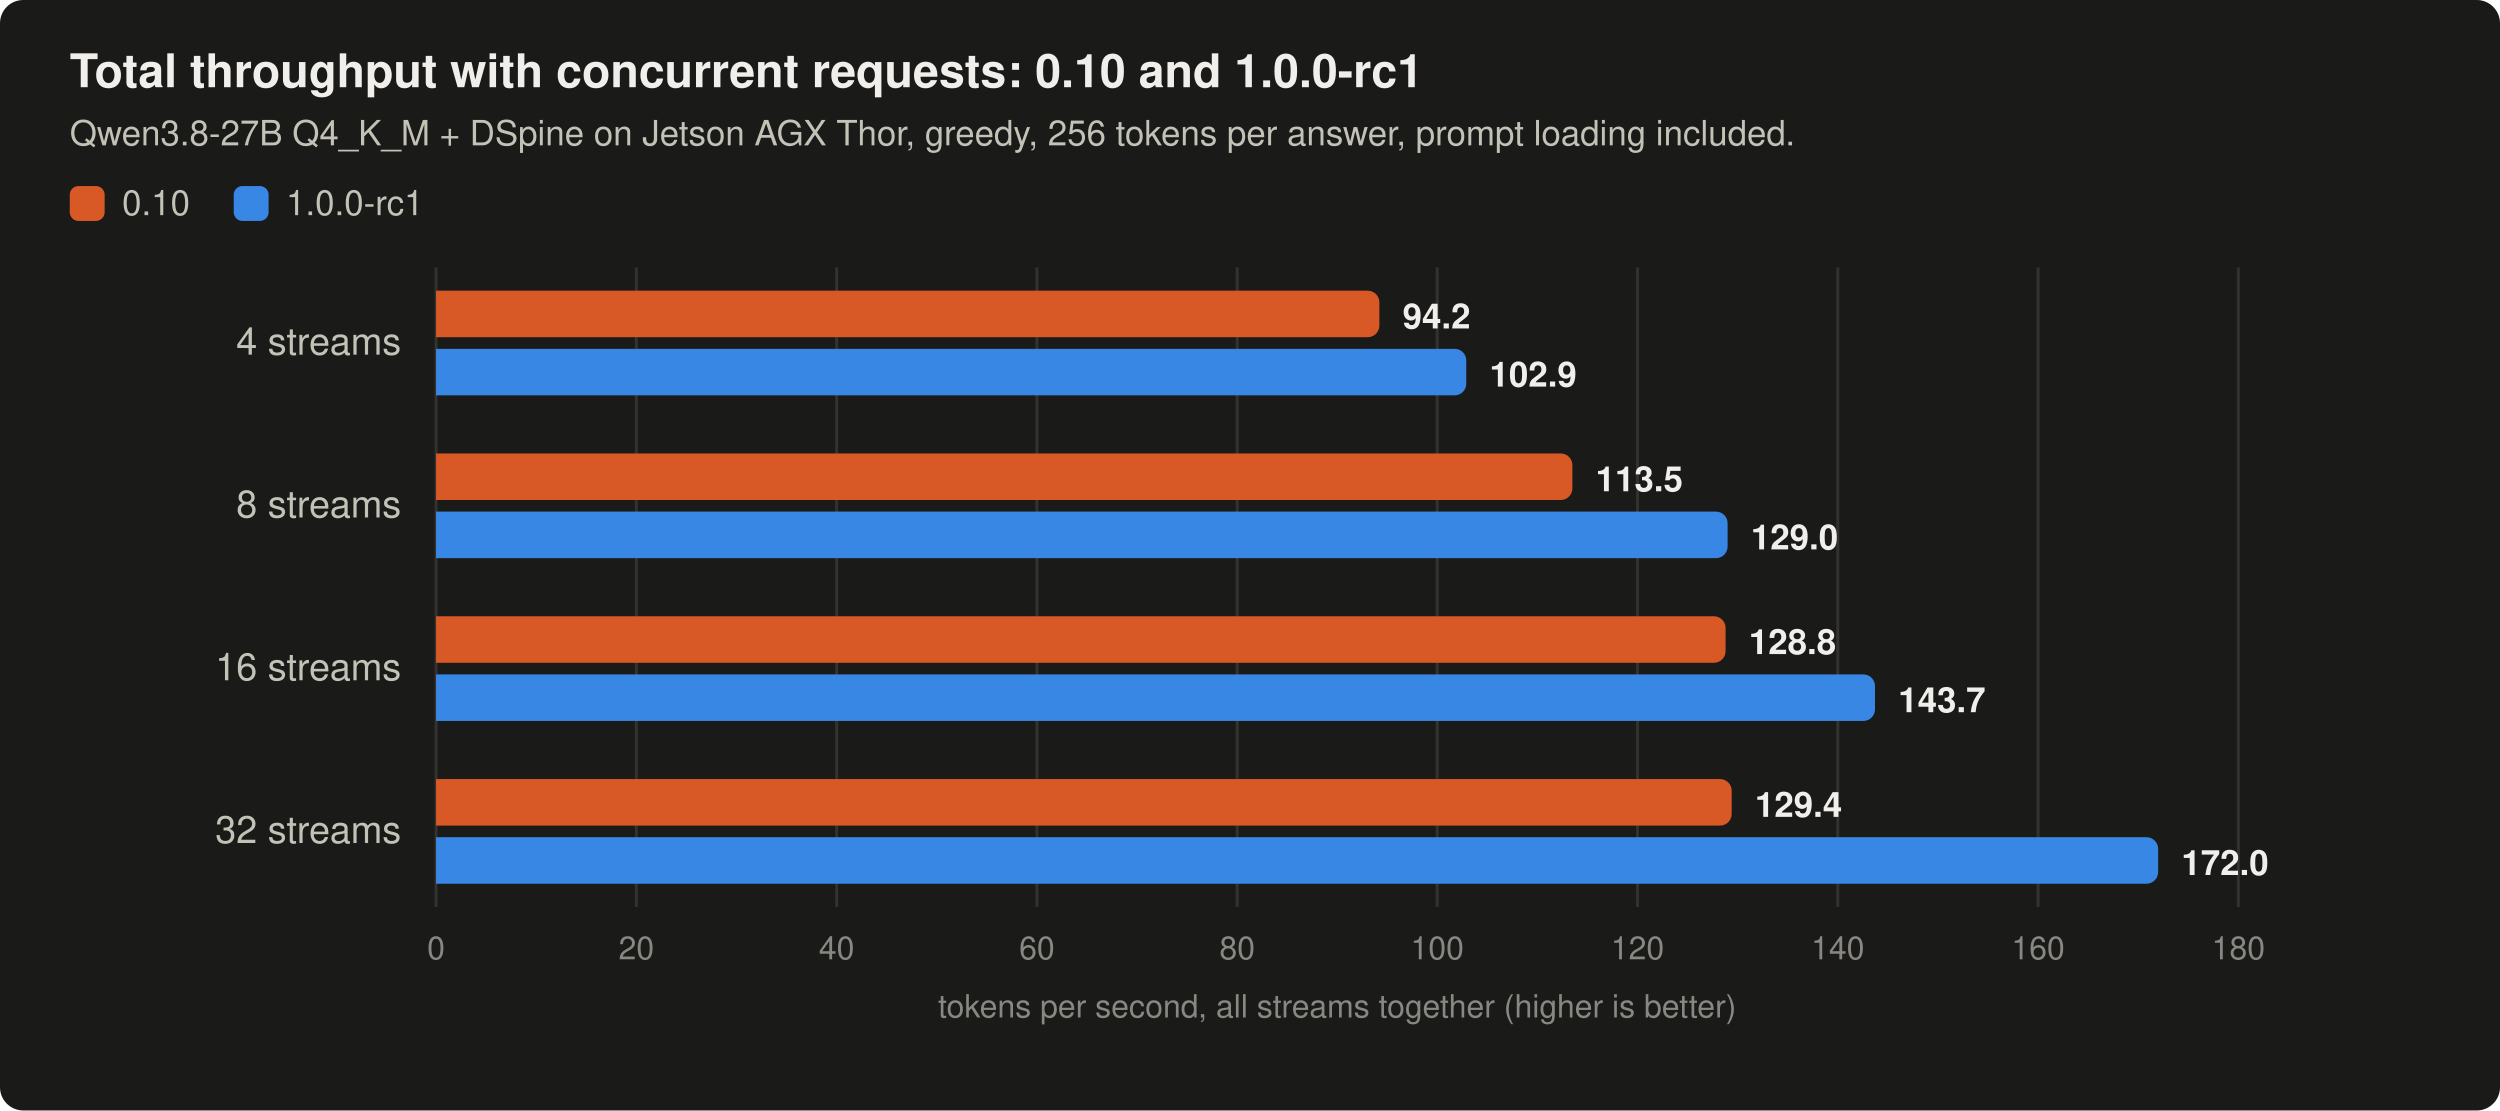
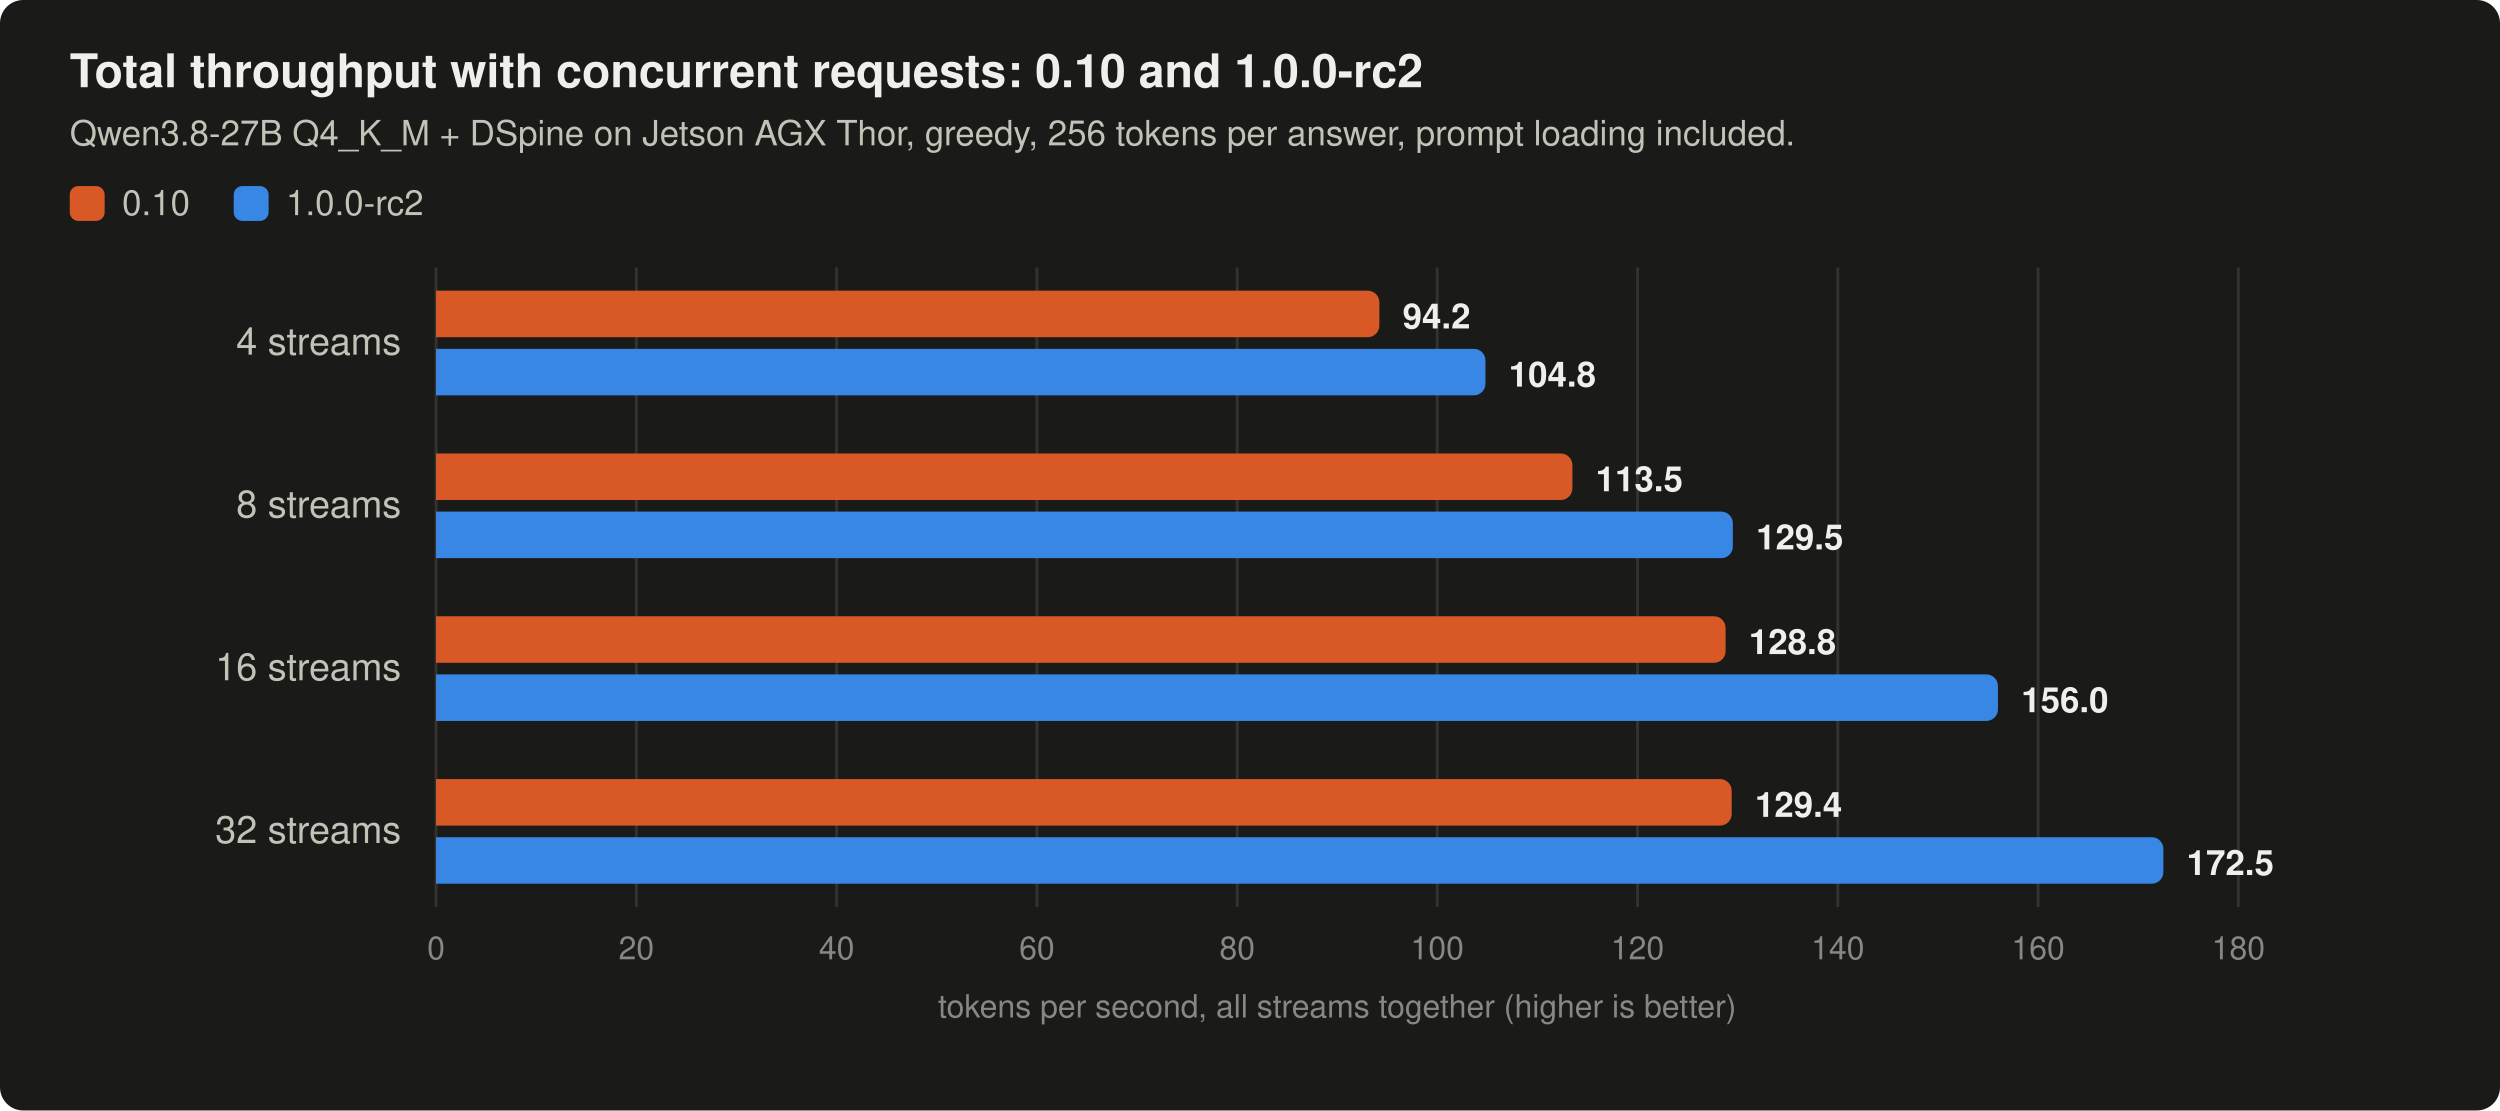
- <svg xmlns="http://www.w3.org/2000/svg" viewBox="0 0 860 382" width="860" height="382" font-family="-apple-system, BlinkMacSystemFont, 'Segoe UI', Helvetica, Arial, sans-serif" role="img" aria-label="Total throughput with concurrent requests: 0.10 and 1.0.0-rc1">
+ <svg xmlns="http://www.w3.org/2000/svg" viewBox="0 0 860 382" width="860" height="382" font-family="-apple-system, BlinkMacSystemFont, 'Segoe UI', Helvetica, Arial, sans-serif" role="img" aria-label="Total throughput with concurrent requests: 0.10 and 1.0.0-rc2">
  <rect width="860" height="382" rx="8" fill="#1a1a19" />
-   <text x="24.0" y="30.0" fill="#f0efec" font-size="16" text-anchor="start" font-weight="600">Total throughput with concurrent requests: 0.10 and 1.0.0-rc1</text>
+   <text x="24.0" y="30.0" fill="#f0efec" font-size="16" text-anchor="start" font-weight="600">Total throughput with concurrent requests: 0.10 and 1.0.0-rc2</text>
  <text x="24.0" y="50.0" fill="#c3c2b7" font-size="12" text-anchor="start" font-weight="400">Qwen3.8-27B Q4_K_M + DSpine on Jetson AGX Thor, greedy, 256 tokens per answer, prompt loading included.</text>
  <rect x="24" y="64" width="12" height="12" rx="3" fill="#d95926" />
  <text x="42.0" y="74.0" fill="#c3c2b7" font-size="12" text-anchor="start" font-weight="400">0.10</text>
  <rect x="80.4" y="64" width="12" height="12" rx="3" fill="#3987e5" />
-   <text x="98.4" y="74.0" fill="#c3c2b7" font-size="12" text-anchor="start" font-weight="400">1.0.0-rc1</text>
+   <text x="98.4" y="74.0" fill="#c3c2b7" font-size="12" text-anchor="start" font-weight="400">1.0.0-rc2</text>
  <line x1="150.0" y1="92" x2="150.0" y2="312" stroke="#33322f" stroke-width="1" />
  <text x="150.0" y="330.0" fill="#898781" font-size="11" text-anchor="middle" font-weight="400">0</text>
  <line x1="218.9" y1="92" x2="218.9" y2="312" stroke="#33322f" stroke-width="1" />
  <text x="218.9" y="330.0" fill="#898781" font-size="11" text-anchor="middle" font-weight="400">20</text>
  <line x1="287.8" y1="92" x2="287.8" y2="312" stroke="#33322f" stroke-width="1" />
  <text x="287.8" y="330.0" fill="#898781" font-size="11" text-anchor="middle" font-weight="400">40</text>
  <line x1="356.7" y1="92" x2="356.7" y2="312" stroke="#33322f" stroke-width="1" />
  <text x="356.7" y="330.0" fill="#898781" font-size="11" text-anchor="middle" font-weight="400">60</text>
  <line x1="425.6" y1="92" x2="425.6" y2="312" stroke="#33322f" stroke-width="1" />
  <text x="425.6" y="330.0" fill="#898781" font-size="11" text-anchor="middle" font-weight="400">80</text>
  <line x1="494.4" y1="92" x2="494.4" y2="312" stroke="#33322f" stroke-width="1" />
  <text x="494.4" y="330.0" fill="#898781" font-size="11" text-anchor="middle" font-weight="400">100</text>
  <line x1="563.3" y1="92" x2="563.3" y2="312" stroke="#33322f" stroke-width="1" />
  <text x="563.3" y="330.0" fill="#898781" font-size="11" text-anchor="middle" font-weight="400">120</text>
  <line x1="632.2" y1="92" x2="632.2" y2="312" stroke="#33322f" stroke-width="1" />
  <text x="632.2" y="330.0" fill="#898781" font-size="11" text-anchor="middle" font-weight="400">140</text>
  <line x1="701.1" y1="92" x2="701.1" y2="312" stroke="#33322f" stroke-width="1" />
  <text x="701.1" y="330.0" fill="#898781" font-size="11" text-anchor="middle" font-weight="400">160</text>
  <line x1="770.0" y1="92" x2="770.0" y2="312" stroke="#33322f" stroke-width="1" />
  <text x="770.0" y="330.0" fill="#898781" font-size="11" text-anchor="middle" font-weight="400">180</text>
  <text x="460.0" y="350.0" fill="#898781" font-size="11" text-anchor="middle" font-weight="400">tokens per second, all streams together (higher is better)</text>
  <text x="138.0" y="122.0" fill="#c3c2b7" font-size="13" text-anchor="end" font-weight="400">4 streams</text>
  <path d="M150.0,100.0 h320.5 a4,4 0 0 1 4,4 v8.0 a4,4 0 0 1 -4,4 h-320.5 z" fill="#d95926" />
  <text x="482.5" y="113.0" fill="#f0efec" font-size="12" text-anchor="start" font-weight="600">94.2</text>
-   <path d="M150.0,120.0 h350.4 a4,4 0 0 1 4,4 v8.0 a4,4 0 0 1 -4,4 h-350.4 z" fill="#3987e5" />
-   <text x="512.4" y="133.0" fill="#f0efec" font-size="12" text-anchor="start" font-weight="600">102.9</text>
+   <path d="M150.0,120.0 h357.0 a4,4 0 0 1 4,4 v8.0 a4,4 0 0 1 -4,4 h-357.0 z" fill="#3987e5" />
+   <text x="519.0" y="133.0" fill="#f0efec" font-size="12" text-anchor="start" font-weight="600">104.8</text>
  <text x="138.0" y="178.0" fill="#c3c2b7" font-size="13" text-anchor="end" font-weight="400">8 streams</text>
  <path d="M150.0,156.0 h386.9 a4,4 0 0 1 4,4 v8.0 a4,4 0 0 1 -4,4 h-386.9 z" fill="#d95926" />
  <text x="548.9" y="169.0" fill="#f0efec" font-size="12" text-anchor="start" font-weight="600">113.5</text>
-   <path d="M150.0,176.0 h440.3 a4,4 0 0 1 4,4 v8.0 a4,4 0 0 1 -4,4 h-440.3 z" fill="#3987e5" />
-   <text x="602.3" y="189.0" fill="#f0efec" font-size="12" text-anchor="start" font-weight="600">129.0</text>
+   <path d="M150.0,176.0 h442.1 a4,4 0 0 1 4,4 v8.0 a4,4 0 0 1 -4,4 h-442.1 z" fill="#3987e5" />
+   <text x="604.1" y="189.0" fill="#f0efec" font-size="12" text-anchor="start" font-weight="600">129.5</text>
  <text x="138.0" y="234.0" fill="#c3c2b7" font-size="13" text-anchor="end" font-weight="400">16 streams</text>
  <path d="M150.0,212.0 h439.6 a4,4 0 0 1 4,4 v8.0 a4,4 0 0 1 -4,4 h-439.6 z" fill="#d95926" />
  <text x="601.6" y="225.0" fill="#f0efec" font-size="12" text-anchor="start" font-weight="600">128.8</text>
-   <path d="M150.0,232.0 h491.0 a4,4 0 0 1 4,4 v8.0 a4,4 0 0 1 -4,4 h-491.0 z" fill="#3987e5" />
-   <text x="653.0" y="245.0" fill="#f0efec" font-size="12" text-anchor="start" font-weight="600">143.7</text>
+   <path d="M150.0,232.0 h533.3 a4,4 0 0 1 4,4 v8.0 a4,4 0 0 1 -4,4 h-533.3 z" fill="#3987e5" />
+   <text x="695.3" y="245.0" fill="#f0efec" font-size="12" text-anchor="start" font-weight="600">156.0</text>
  <text x="138.0" y="290.0" fill="#c3c2b7" font-size="13" text-anchor="end" font-weight="400">32 streams</text>
  <path d="M150.0,268.0 h441.7 a4,4 0 0 1 4,4 v8.0 a4,4 0 0 1 -4,4 h-441.7 z" fill="#d95926" />
  <text x="603.7" y="281.0" fill="#f0efec" font-size="12" text-anchor="start" font-weight="600">129.4</text>
-   <path d="M150.0,288.0 h588.4 a4,4 0 0 1 4,4 v8.0 a4,4 0 0 1 -4,4 h-588.4 z" fill="#3987e5" />
-   <text x="750.4" y="301.0" fill="#f0efec" font-size="12" text-anchor="start" font-weight="600">172.0</text>
+   <path d="M150.0,288.0 h590.2 a4,4 0 0 1 4,4 v8.0 a4,4 0 0 1 -4,4 h-590.2 z" fill="#3987e5" />
+   <text x="752.2" y="301.0" fill="#f0efec" font-size="12" text-anchor="start" font-weight="600">172.5</text>
</svg>
